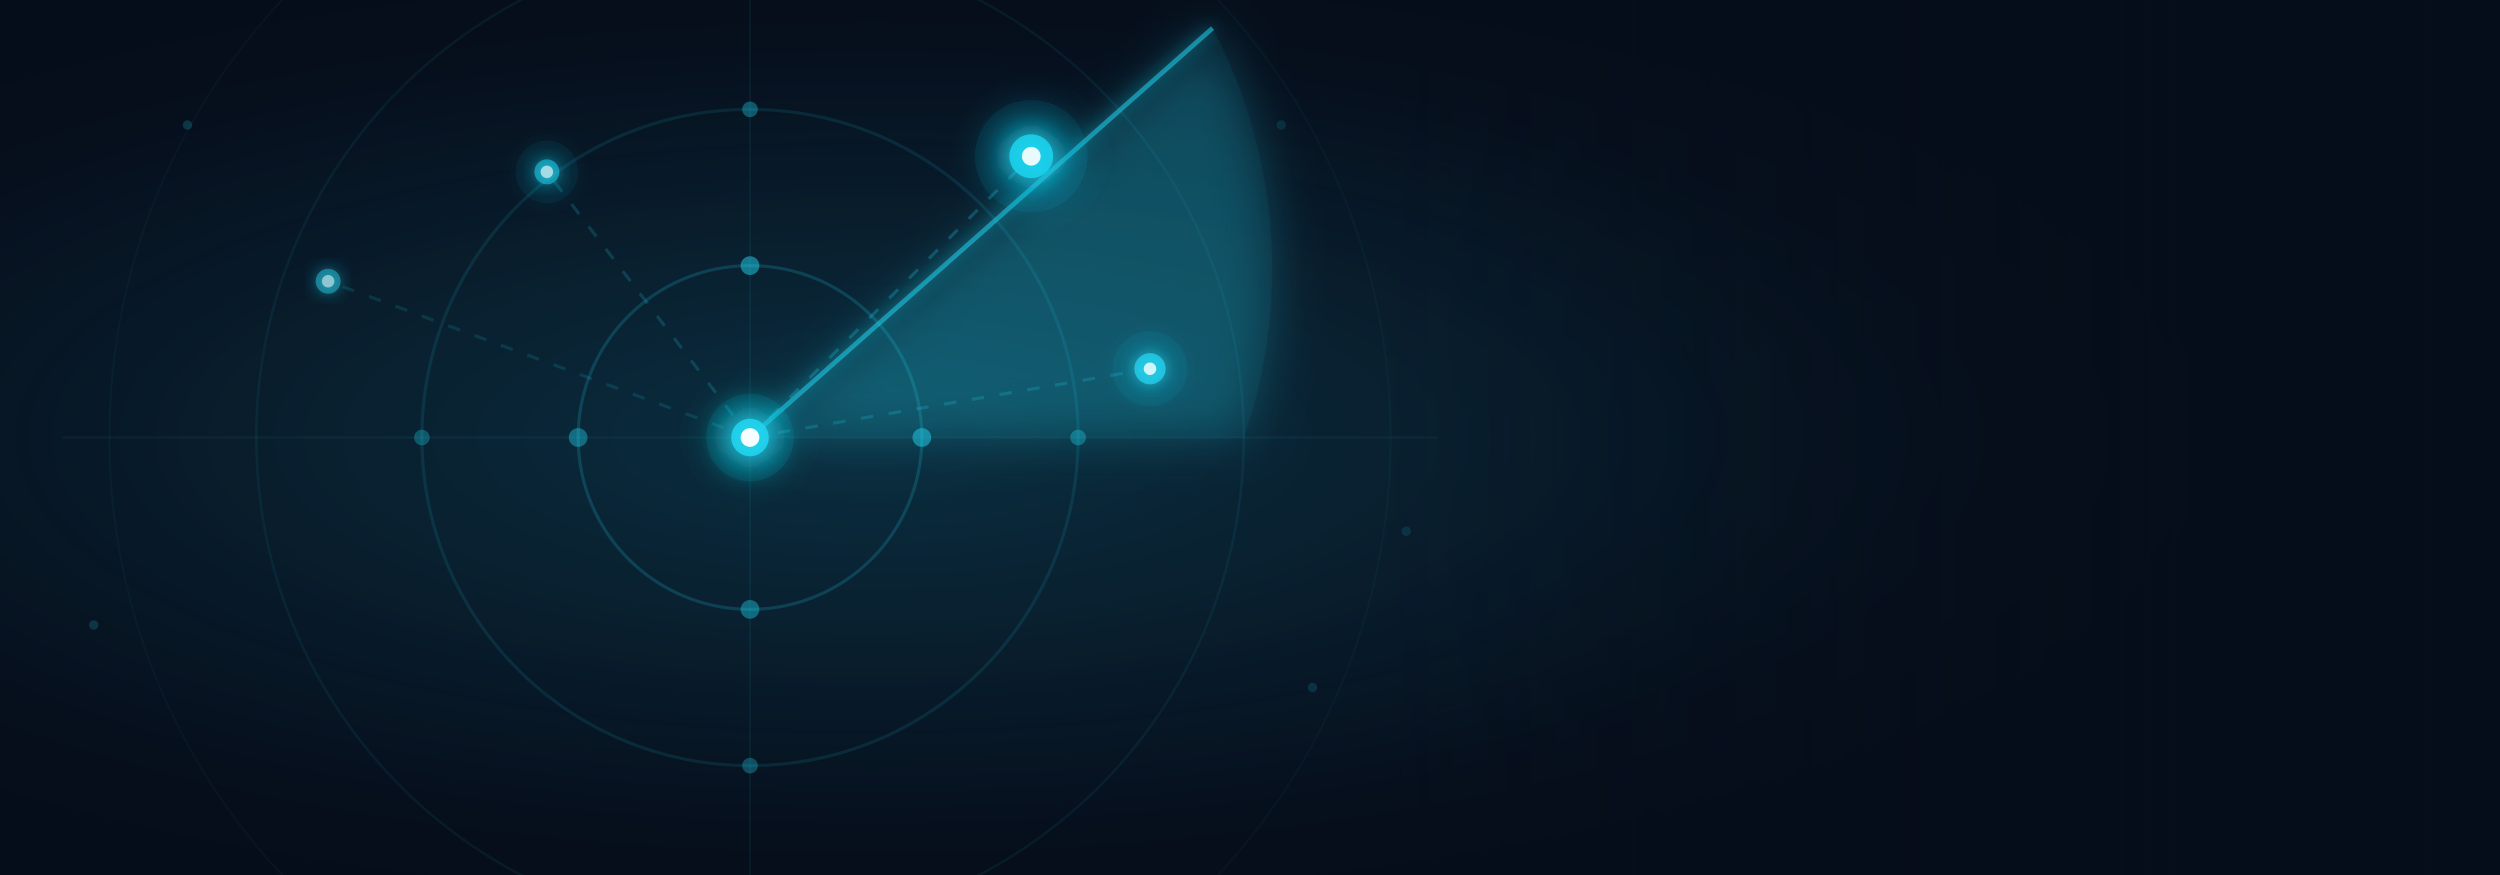
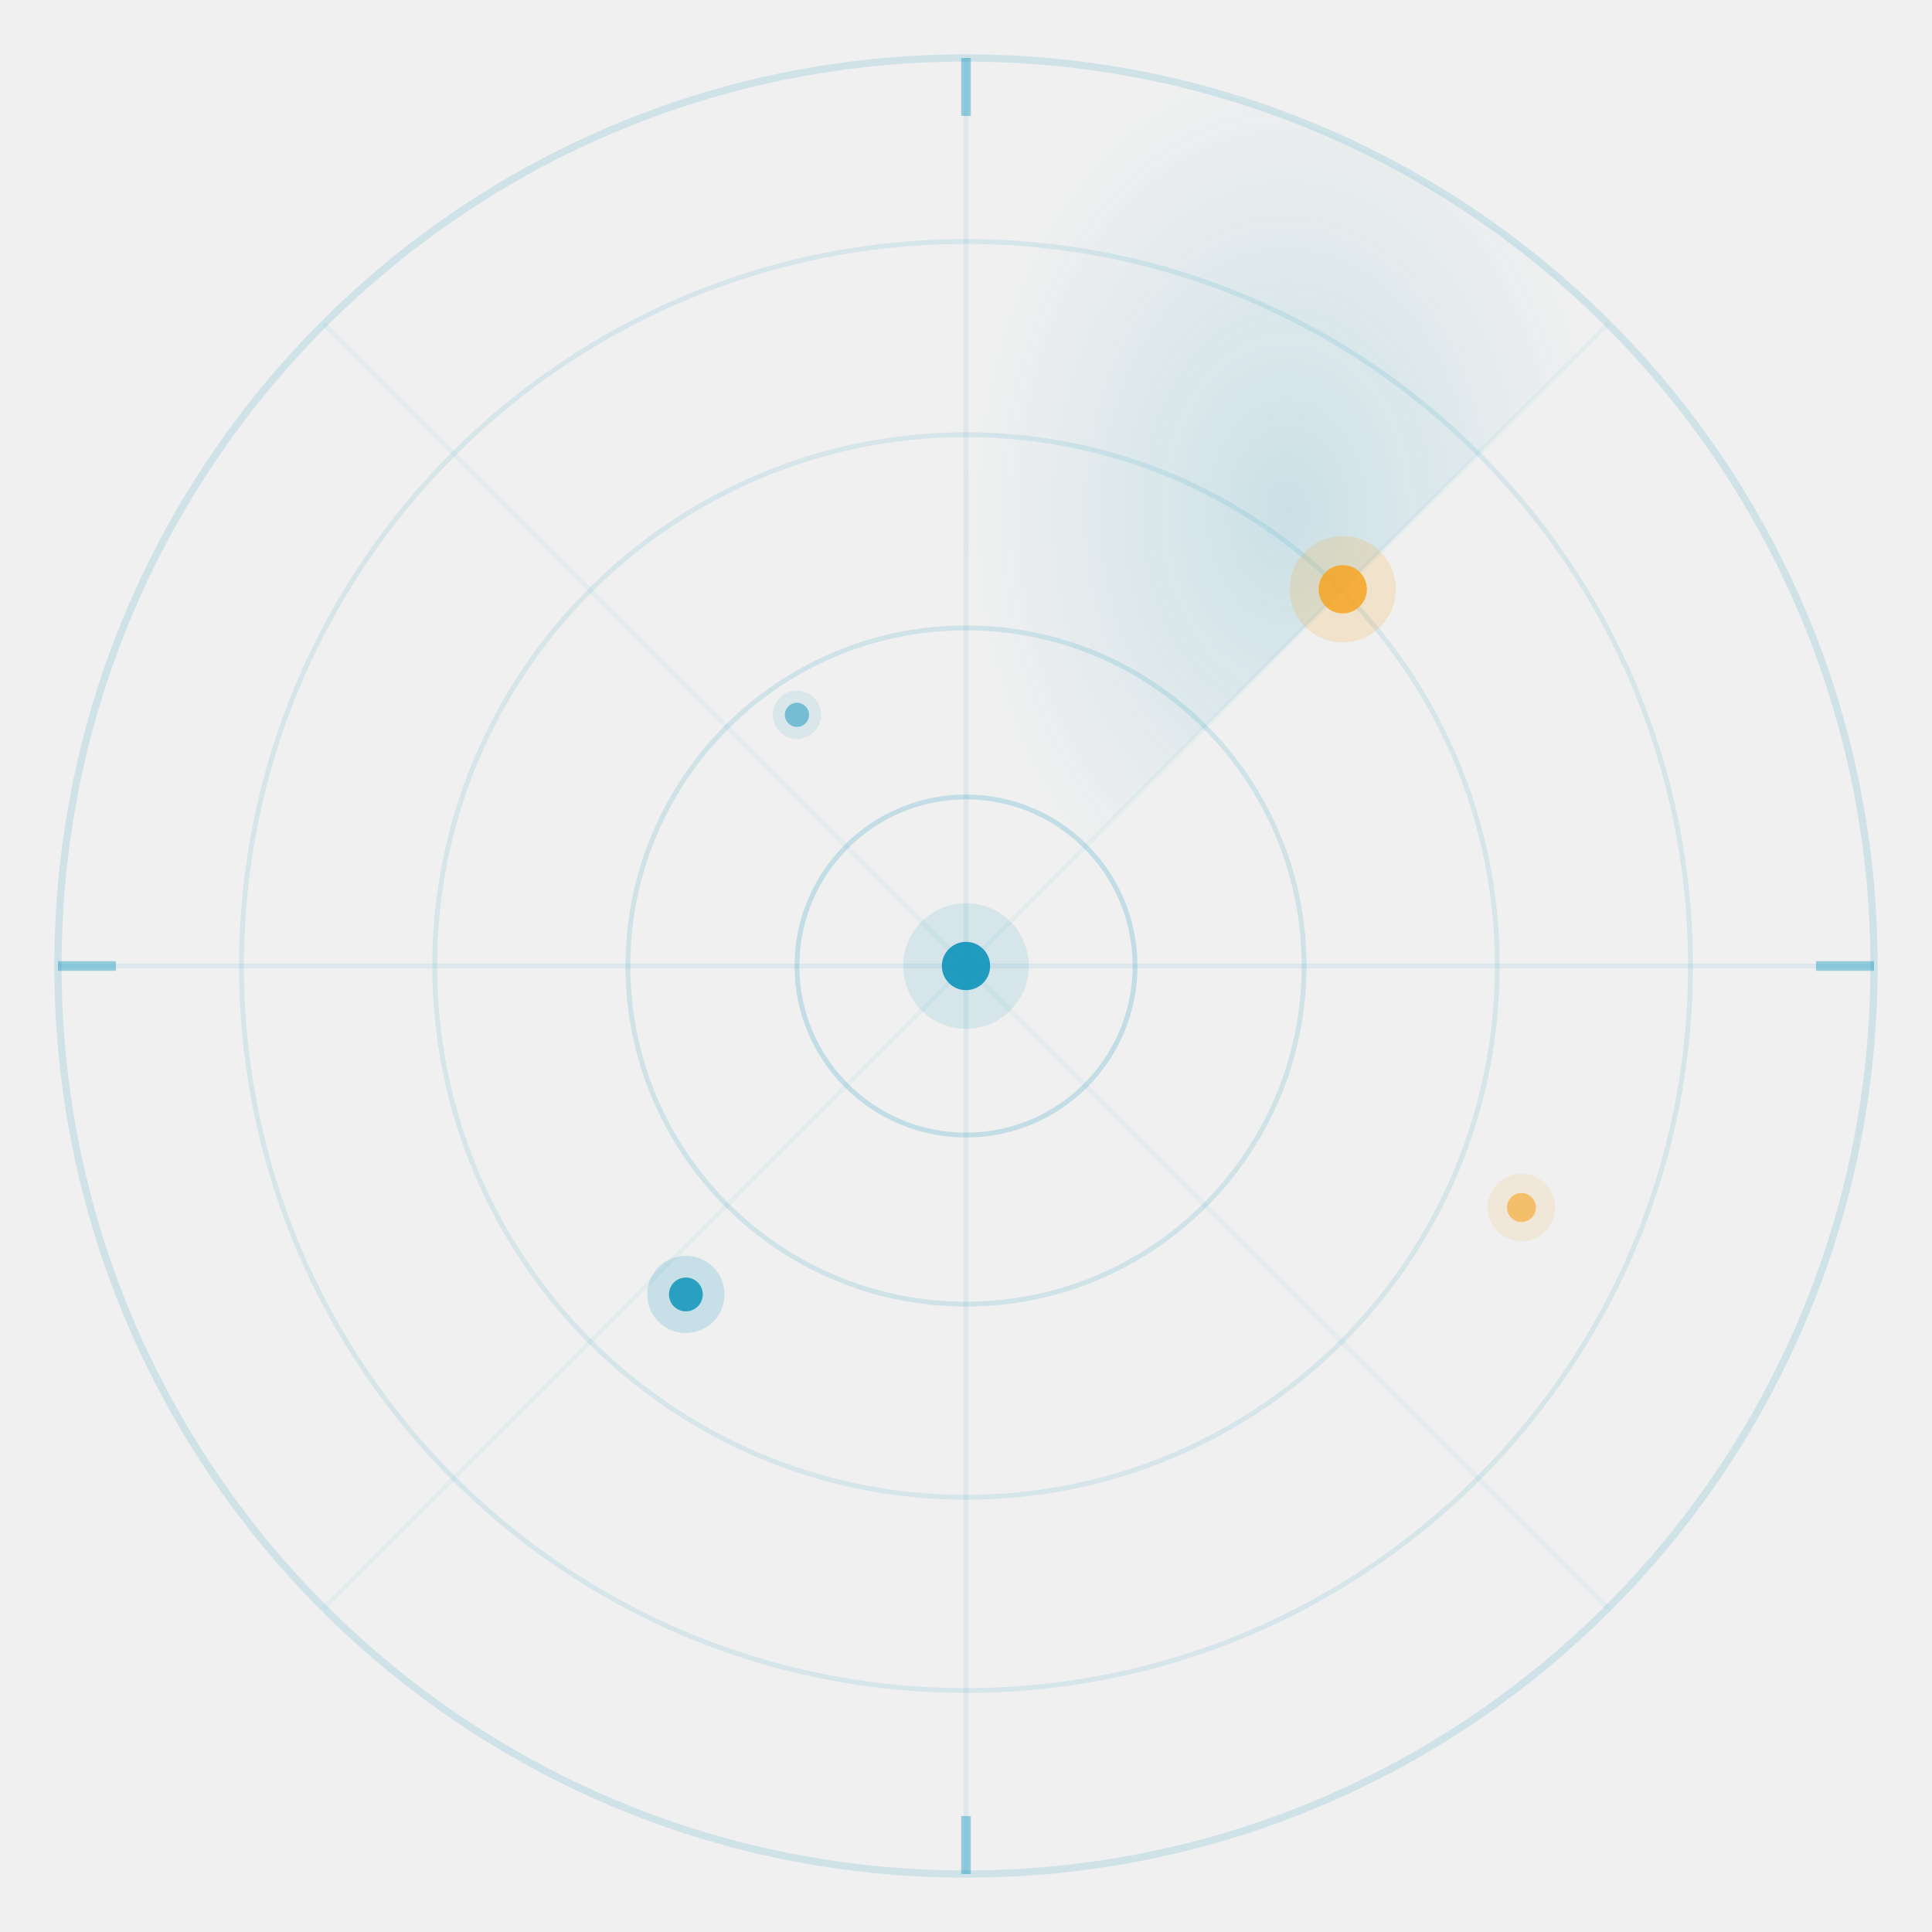
- <svg xmlns="http://www.w3.org/2000/svg" viewBox="0 0 800 280" width="800" height="280">
+ <svg xmlns="http://www.w3.org/2000/svg" viewBox="0 0 400 400" fill="none">
  <defs>
-     <radialGradient id="bg" cx="35%" cy="50%" r="55%">
-       <stop offset="0%" stop-color="#071828" />
-       <stop offset="100%" stop-color="#060d1a" />
+     <radialGradient id="radarCenter" cx="50%" cy="50%" r="50%">
+       <stop offset="0%" stop-color="#0E94BB" stop-opacity="0.3" />
+       <stop offset="100%" stop-color="#0E94BB" stop-opacity="0" />
    </radialGradient>
-     <radialGradient id="ambientGlow" cx="35%" cy="50%" r="45%">
-       <stop offset="0%" stop-color="#22d3ee" stop-opacity="0.12" />
-       <stop offset="100%" stop-color="#22d3ee" stop-opacity="0" />
-     </radialGradient>
-     <filter id="glow" x="-80%" y="-80%" width="260%" height="260%">
-       <feGaussianBlur in="SourceGraphic" stdDeviation="5" result="blur" />
-       <feMerge>
-         <feMergeNode in="blur" />
-         <feMergeNode in="blur" />
-         <feMergeNode in="SourceGraphic" />
-       </feMerge>
-     </filter>
-     <filter id="softGlow" x="-40%" y="-40%" width="180%" height="180%">
-       <feGaussianBlur in="SourceGraphic" stdDeviation="2.5" result="blur" />
-       <feMerge>
-         <feMergeNode in="blur" />
-         <feMergeNode in="SourceGraphic" />
-       </feMerge>
-     </filter>
-     <filter id="sweepGlow" x="-20%" y="-20%" width="140%" height="140%">
-       <feGaussianBlur in="SourceGraphic" stdDeviation="8" />
-     </filter>
  </defs>
-   <rect width="800" height="280" fill="url(#bg)" />
-   <rect width="800" height="280" fill="url(#ambientGlow)" />
-   <circle cx="240" cy="140" r="55" fill="none" stroke="#22d3ee" stroke-opacity="0.18" stroke-width="1" />
-   <circle cx="240" cy="140" r="105" fill="none" stroke="#22d3ee" stroke-opacity="0.11" stroke-width="1" />
-   <circle cx="240" cy="140" r="158" fill="none" stroke="#22d3ee" stroke-opacity="0.07" stroke-width="0.8" />
-   <circle cx="240" cy="140" r="205" fill="none" stroke="#22d3ee" stroke-opacity="0.04" stroke-width="0.6" />
-   <line x1="240" y1="0" x2="240" y2="280" stroke="#22d3ee" stroke-opacity="0.07" stroke-width="0.6" />
-   <line x1="20" y1="140" x2="460" y2="140" stroke="#22d3ee" stroke-opacity="0.07" stroke-width="0.6" />
-   <path d="M240,140 L388,9 A165,165 0 0,1 398,140 Z" fill="#22d3ee" filter="url(#sweepGlow)" opacity="0.25" />
-   <path d="M240,140 L388,9 A165,165 0 0,1 398,140 Z" fill="#22d3ee" fill-opacity="0.06" />
-   <line x1="240" y1="140" x2="388" y2="9" stroke="#22d3ee" stroke-opacity="0.55" stroke-width="1.5" filter="url(#softGlow)" />
-   <line x1="240" y1="140" x2="330" y2="50" stroke="#22d3ee" stroke-opacity="0.25" stroke-width="1" stroke-dasharray="4 5" />
-   <line x1="240" y1="140" x2="368" y2="118" stroke="#22d3ee" stroke-opacity="0.2" stroke-width="1" stroke-dasharray="4 5" />
-   <line x1="240" y1="140" x2="175" y2="55" stroke="#22d3ee" stroke-opacity="0.18" stroke-width="1" stroke-dasharray="4 5" />
-   <line x1="240" y1="140" x2="105" y2="90" stroke="#22d3ee" stroke-opacity="0.14" stroke-width="1" stroke-dasharray="4 5" />
-   <circle cx="240" cy="140" r="14" fill="#22d3ee" fill-opacity="0.1" filter="url(#glow)" />
-   <circle cx="240" cy="140" r="6" fill="#22d3ee" fill-opacity="0.9" filter="url(#glow)" />
-   <circle cx="240" cy="140" r="3" fill="#ffffff" fill-opacity="0.95" />
-   <circle cx="330" cy="50" r="18" fill="#22d3ee" fill-opacity="0.08" filter="url(#glow)" />
-   <circle cx="330" cy="50" r="7" fill="#22d3ee" fill-opacity="0.85" filter="url(#glow)" />
-   <circle cx="330" cy="50" r="3" fill="#ffffff" fill-opacity="0.9" />
-   <circle cx="368" cy="118" r="12" fill="#22d3ee" fill-opacity="0.07" filter="url(#softGlow)" />
-   <circle cx="368" cy="118" r="5" fill="#22d3ee" fill-opacity="0.75" filter="url(#softGlow)" />
-   <circle cx="368" cy="118" r="2" fill="#ffffff" fill-opacity="0.8" />
-   <circle cx="175" cy="55" r="10" fill="#22d3ee" fill-opacity="0.06" filter="url(#softGlow)" />
-   <circle cx="175" cy="55" r="4" fill="#22d3ee" fill-opacity="0.55" filter="url(#softGlow)" />
-   <circle cx="175" cy="55" r="2" fill="#ffffff" fill-opacity="0.6" />
-   <circle cx="105" cy="90" r="4" fill="#22d3ee" fill-opacity="0.45" filter="url(#softGlow)" />
-   <circle cx="105" cy="90" r="2" fill="#ffffff" fill-opacity="0.5" />
-   <circle cx="295" cy="140" r="3" fill="#22d3ee" fill-opacity="0.5" />
-   <circle cx="240" cy="85" r="3" fill="#22d3ee" fill-opacity="0.5" />
-   <circle cx="185" cy="140" r="3" fill="#22d3ee" fill-opacity="0.4" />
-   <circle cx="240" cy="195" r="3" fill="#22d3ee" fill-opacity="0.4" />
-   <circle cx="345" cy="140" r="2.5" fill="#22d3ee" fill-opacity="0.35" />
-   <circle cx="240" cy="35" r="2.5" fill="#22d3ee" fill-opacity="0.35" />
-   <circle cx="135" cy="140" r="2.5" fill="#22d3ee" fill-opacity="0.3" />
-   <circle cx="240" cy="245" r="2.5" fill="#22d3ee" fill-opacity="0.3" />
-   <circle cx="60" cy="40" r="1.5" fill="#22d3ee" fill-opacity="0.2" />
-   <circle cx="420" cy="220" r="1.5" fill="#22d3ee" fill-opacity="0.15" />
-   <circle cx="30" cy="200" r="1.5" fill="#22d3ee" fill-opacity="0.18" />
-   <circle cx="410" cy="40" r="1.5" fill="#22d3ee" fill-opacity="0.12" />
-   <circle cx="450" cy="170" r="1.5" fill="#22d3ee" fill-opacity="0.12" />
-   <defs>
-     <linearGradient id="rightFade" x1="0%" y1="0%" x2="100%" y2="0%">
-       <stop offset="0%" stop-color="#060d1a" stop-opacity="0" />
-       <stop offset="55%" stop-color="#060d1a" stop-opacity="0" />
-       <stop offset="100%" stop-color="#060d1a" stop-opacity="0.85" />
-     </linearGradient>
-   </defs>
-   <rect width="800" height="280" fill="url(#rightFade)" />
+   <circle cx="200" cy="200" r="188" stroke="#0E94BB" stroke-opacity="0.15" stroke-width="1.5" />
+   <circle cx="200" cy="200" r="150" stroke="#0E94BB" stroke-opacity="0.12" stroke-width="1" />
+   <circle cx="200" cy="200" r="110" stroke="#0E94BB" stroke-opacity="0.12" stroke-width="1" />
+   <circle cx="200" cy="200" r="70" stroke="#0E94BB" stroke-opacity="0.15" stroke-width="1" />
+   <circle cx="200" cy="200" r="35" stroke="#0E94BB" stroke-opacity="0.2" stroke-width="1" />
+   <line x1="200" y1="12" x2="200" y2="388" stroke="#0E94BB" stroke-opacity="0.08" stroke-width="1" />
+   <line x1="12" y1="200" x2="388" y2="200" stroke="#0E94BB" stroke-opacity="0.08" stroke-width="1" />
+   <line x1="67" y1="67" x2="333" y2="333" stroke="#0E94BB" stroke-opacity="0.05" stroke-width="1" />
+   <line x1="333" y1="67" x2="67" y2="333" stroke="#0E94BB" stroke-opacity="0.05" stroke-width="1" />
+   <path d="M200 200 L200 12 A188 188 0 0 1 333 67 Z" fill="url(#radarCenter)" opacity="0.55" />
+   <circle cx="278" cy="122" r="5" fill="#F5A623" fill-opacity="0.85" />
+   <circle cx="278" cy="122" r="11" fill="#F5A623" fill-opacity="0.18" />
+   <circle cx="142" cy="268" r="3.5" fill="#0E94BB" fill-opacity="0.85" />
+   <circle cx="142" cy="268" r="8" fill="#0E94BB" fill-opacity="0.18" />
+   <circle cx="315" cy="250" r="3" fill="#F5A623" fill-opacity="0.6" />
+   <circle cx="315" cy="250" r="7" fill="#F5A623" fill-opacity="0.12" />
+   <circle cx="165" cy="148" r="2.5" fill="#0E94BB" fill-opacity="0.5" />
+   <circle cx="165" cy="148" r="5" fill="#0E94BB" fill-opacity="0.1" />
+   <circle cx="200" cy="200" r="5" fill="#0E94BB" fill-opacity="0.9" />
+   <circle cx="200" cy="200" r="13" fill="#0E94BB" fill-opacity="0.12" />
+   <line x1="200" y1="12" x2="200" y2="24" stroke="#0E94BB" stroke-opacity="0.4" stroke-width="2" />
+   <line x1="200" y1="376" x2="200" y2="388" stroke="#0E94BB" stroke-opacity="0.4" stroke-width="2" />
+   <line x1="12" y1="200" x2="24" y2="200" stroke="#0E94BB" stroke-opacity="0.4" stroke-width="2" />
+   <line x1="376" y1="200" x2="388" y2="200" stroke="#0E94BB" stroke-opacity="0.4" stroke-width="2" />
</svg>
